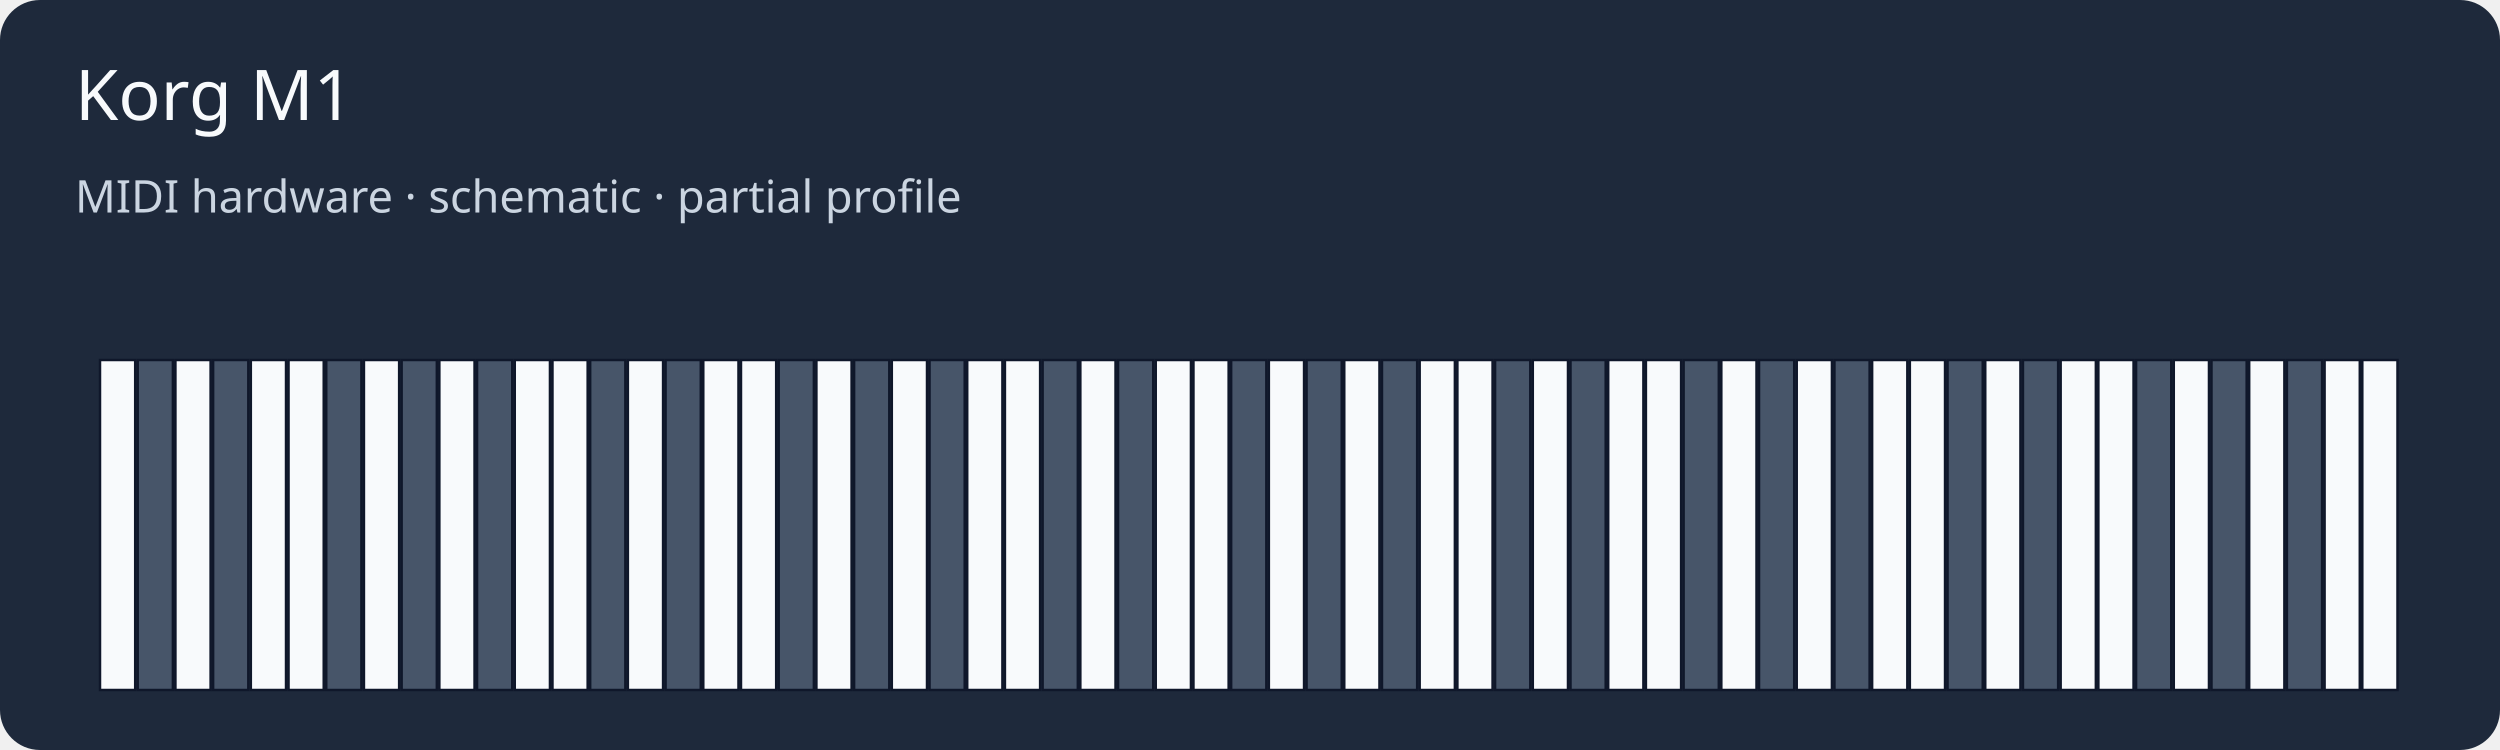
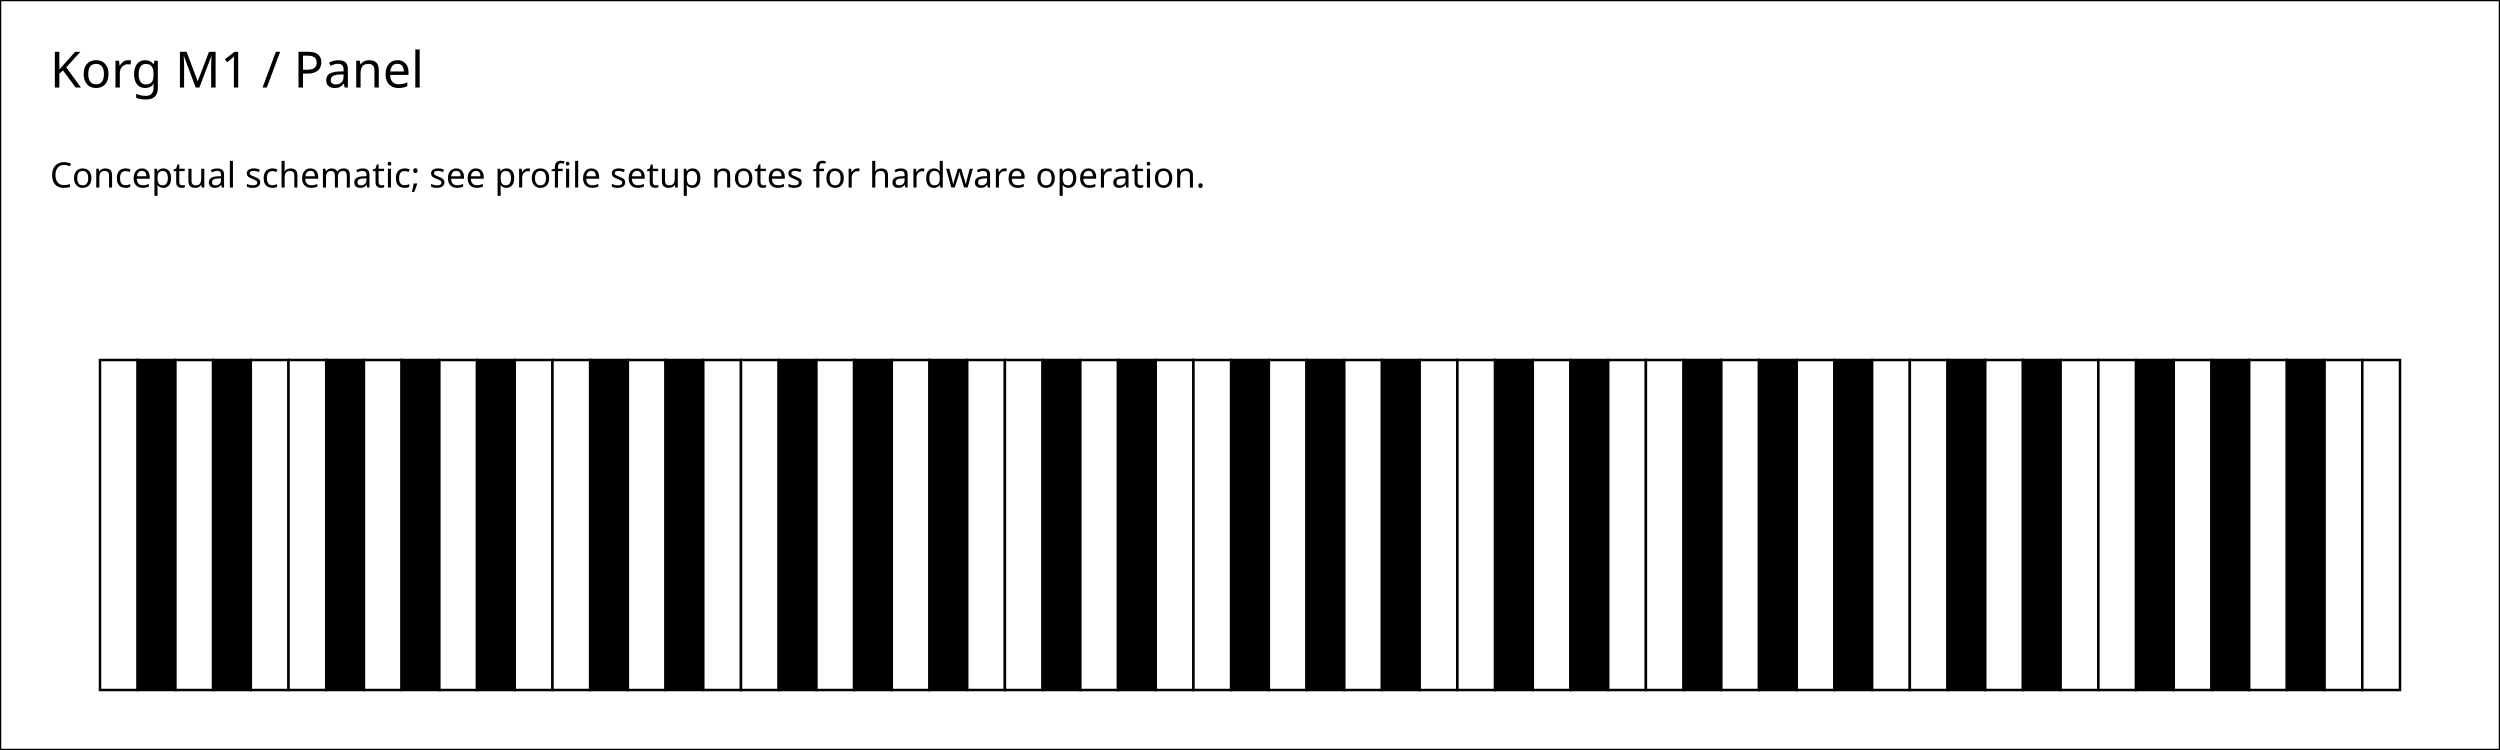
- <svg xmlns="http://www.w3.org/2000/svg" viewBox="0 0 1000 300" role="img" aria-labelledby="title">
-   <rect width="1000" height="300" rx="16" fill="#1e293b" />
-   <text x="30" y="48" fill="#f8fafc" font-family="sans-serif" font-size="28">Korg M1</text>
-   <text x="30" y="85" fill="#cbd5e1" font-family="sans-serif" font-size="18">MIDI hardware · schematic · partial profile</text>
-   <rect x="40" y="144" width="14.082" height="132" fill="#f8fafc" stroke="#0f172a" />
-   <rect x="55.082" y="144" width="14.082" height="132" fill="#475569" stroke="#0f172a" />
-   <rect x="70.164" y="144" width="14.082" height="132" fill="#f8fafc" stroke="#0f172a" />
-   <rect x="85.246" y="144" width="14.082" height="132" fill="#475569" stroke="#0f172a" />
-   <rect x="100.328" y="144" width="14.082" height="132" fill="#f8fafc" stroke="#0f172a" />
-   <rect x="115.41" y="144" width="14.082" height="132" fill="#f8fafc" stroke="#0f172a" />
-   <rect x="130.492" y="144" width="14.082" height="132" fill="#475569" stroke="#0f172a" />
-   <rect x="145.574" y="144" width="14.082" height="132" fill="#f8fafc" stroke="#0f172a" />
-   <rect x="160.656" y="144" width="14.082" height="132" fill="#475569" stroke="#0f172a" />
-   <rect x="175.738" y="144" width="14.082" height="132" fill="#f8fafc" stroke="#0f172a" />
-   <rect x="190.82" y="144" width="14.082" height="132" fill="#475569" stroke="#0f172a" />
-   <rect x="205.902" y="144" width="14.082" height="132" fill="#f8fafc" stroke="#0f172a" />
-   <rect x="220.984" y="144" width="14.082" height="132" fill="#f8fafc" stroke="#0f172a" />
-   <rect x="236.066" y="144" width="14.082" height="132" fill="#475569" stroke="#0f172a" />
-   <rect x="251.148" y="144" width="14.082" height="132" fill="#f8fafc" stroke="#0f172a" />
-   <rect x="266.23" y="144" width="14.082" height="132" fill="#475569" stroke="#0f172a" />
-   <rect x="281.311" y="144" width="14.082" height="132" fill="#f8fafc" stroke="#0f172a" />
-   <rect x="296.393" y="144" width="14.082" height="132" fill="#f8fafc" stroke="#0f172a" />
-   <rect x="311.475" y="144" width="14.082" height="132" fill="#475569" stroke="#0f172a" />
-   <rect x="326.557" y="144" width="14.082" height="132" fill="#f8fafc" stroke="#0f172a" />
-   <rect x="341.639" y="144" width="14.082" height="132" fill="#475569" stroke="#0f172a" />
-   <rect x="356.721" y="144" width="14.082" height="132" fill="#f8fafc" stroke="#0f172a" />
-   <rect x="371.803" y="144" width="14.082" height="132" fill="#475569" stroke="#0f172a" />
-   <rect x="386.885" y="144" width="14.082" height="132" fill="#f8fafc" stroke="#0f172a" />
-   <rect x="401.967" y="144" width="14.082" height="132" fill="#f8fafc" stroke="#0f172a" />
-   <rect x="417.049" y="144" width="14.082" height="132" fill="#475569" stroke="#0f172a" />
-   <rect x="432.131" y="144" width="14.082" height="132" fill="#f8fafc" stroke="#0f172a" />
-   <rect x="447.213" y="144" width="14.082" height="132" fill="#475569" stroke="#0f172a" />
-   <rect x="462.295" y="144" width="14.082" height="132" fill="#f8fafc" stroke="#0f172a" />
-   <rect x="477.377" y="144" width="14.082" height="132" fill="#f8fafc" stroke="#0f172a" />
-   <rect x="492.459" y="144" width="14.082" height="132" fill="#475569" stroke="#0f172a" />
-   <rect x="507.541" y="144" width="14.082" height="132" fill="#f8fafc" stroke="#0f172a" />
-   <rect x="522.623" y="144" width="14.082" height="132" fill="#475569" stroke="#0f172a" />
-   <rect x="537.705" y="144" width="14.082" height="132" fill="#f8fafc" stroke="#0f172a" />
-   <rect x="552.787" y="144" width="14.082" height="132" fill="#475569" stroke="#0f172a" />
-   <rect x="567.869" y="144" width="14.082" height="132" fill="#f8fafc" stroke="#0f172a" />
-   <rect x="582.951" y="144" width="14.082" height="132" fill="#f8fafc" stroke="#0f172a" />
-   <rect x="598.033" y="144" width="14.082" height="132" fill="#475569" stroke="#0f172a" />
-   <rect x="613.115" y="144" width="14.082" height="132" fill="#f8fafc" stroke="#0f172a" />
-   <rect x="628.197" y="144" width="14.082" height="132" fill="#475569" stroke="#0f172a" />
-   <rect x="643.279" y="144" width="14.082" height="132" fill="#f8fafc" stroke="#0f172a" />
-   <rect x="658.361" y="144" width="14.082" height="132" fill="#f8fafc" stroke="#0f172a" />
-   <rect x="673.443" y="144" width="14.082" height="132" fill="#475569" stroke="#0f172a" />
-   <rect x="688.525" y="144" width="14.082" height="132" fill="#f8fafc" stroke="#0f172a" />
-   <rect x="703.607" y="144" width="14.082" height="132" fill="#475569" stroke="#0f172a" />
-   <rect x="718.689" y="144" width="14.082" height="132" fill="#f8fafc" stroke="#0f172a" />
-   <rect x="733.77" y="144" width="14.082" height="132" fill="#475569" stroke="#0f172a" />
-   <rect x="748.852" y="144" width="14.082" height="132" fill="#f8fafc" stroke="#0f172a" />
-   <rect x="763.934" y="144" width="14.082" height="132" fill="#f8fafc" stroke="#0f172a" />
-   <rect x="779.016" y="144" width="14.082" height="132" fill="#475569" stroke="#0f172a" />
-   <rect x="794.098" y="144" width="14.082" height="132" fill="#f8fafc" stroke="#0f172a" />
-   <rect x="809.18" y="144" width="14.082" height="132" fill="#475569" stroke="#0f172a" />
-   <rect x="824.262" y="144" width="14.082" height="132" fill="#f8fafc" stroke="#0f172a" />
-   <rect x="839.344" y="144" width="14.082" height="132" fill="#f8fafc" stroke="#0f172a" />
-   <rect x="854.426" y="144" width="14.082" height="132" fill="#475569" stroke="#0f172a" />
-   <rect x="869.508" y="144" width="14.082" height="132" fill="#f8fafc" stroke="#0f172a" />
-   <rect x="884.59" y="144" width="14.082" height="132" fill="#475569" stroke="#0f172a" />
-   <rect x="899.672" y="144" width="14.082" height="132" fill="#f8fafc" stroke="#0f172a" />
-   <rect x="914.754" y="144" width="14.082" height="132" fill="#475569" stroke="#0f172a" />
-   <rect x="929.836" y="144" width="14.082" height="132" fill="#f8fafc" stroke="#0f172a" />
-   <rect x="944.918" y="144" width="14.082" height="132" fill="#f8fafc" stroke="#0f172a" />
+ <svg xmlns="http://www.w3.org/2000/svg" viewBox="0 0 1000 300" role="img" aria-labelledby="title description">
+   <rect width="1000" height="300" fill="#fff" stroke="#000" />
+   <text x="20" y="35" font-family="sans-serif" font-size="20" fill="#000">Korg M1 / Panel</text>
+   <text x="20" y="75" font-family="sans-serif" font-size="14" fill="#000">Conceptual schematic; see profile setup notes for hardware operation.</text>
+   <rect id="key-0" x="40" y="144" width="15.082" height="132" fill="#fff" stroke="#000" />
+   <rect id="key-1" x="55.082" y="144" width="15.082" height="132" fill="#000" stroke="#000" />
+   <rect id="key-2" x="70.164" y="144" width="15.082" height="132" fill="#fff" stroke="#000" />
+   <rect id="key-3" x="85.246" y="144" width="15.082" height="132" fill="#000" stroke="#000" />
+   <rect id="key-4" x="100.328" y="144" width="15.082" height="132" fill="#fff" stroke="#000" />
+   <rect id="key-5" x="115.41" y="144" width="15.082" height="132" fill="#fff" stroke="#000" />
+   <rect id="key-6" x="130.492" y="144" width="15.082" height="132" fill="#000" stroke="#000" />
+   <rect id="key-7" x="145.574" y="144" width="15.082" height="132" fill="#fff" stroke="#000" />
+   <rect id="key-8" x="160.656" y="144" width="15.082" height="132" fill="#000" stroke="#000" />
+   <rect id="key-9" x="175.738" y="144" width="15.082" height="132" fill="#fff" stroke="#000" />
+   <rect id="key-10" x="190.82" y="144" width="15.082" height="132" fill="#000" stroke="#000" />
+   <rect id="key-11" x="205.902" y="144" width="15.082" height="132" fill="#fff" stroke="#000" />
+   <rect id="key-12" x="220.984" y="144" width="15.082" height="132" fill="#fff" stroke="#000" />
+   <rect id="key-13" x="236.066" y="144" width="15.082" height="132" fill="#000" stroke="#000" />
+   <rect id="key-14" x="251.148" y="144" width="15.082" height="132" fill="#fff" stroke="#000" />
+   <rect id="key-15" x="266.23" y="144" width="15.082" height="132" fill="#000" stroke="#000" />
+   <rect id="key-16" x="281.311" y="144" width="15.082" height="132" fill="#fff" stroke="#000" />
+   <rect id="key-17" x="296.393" y="144" width="15.082" height="132" fill="#fff" stroke="#000" />
+   <rect id="key-18" x="311.475" y="144" width="15.082" height="132" fill="#000" stroke="#000" />
+   <rect id="key-19" x="326.557" y="144" width="15.082" height="132" fill="#fff" stroke="#000" />
+   <rect id="key-20" x="341.639" y="144" width="15.082" height="132" fill="#000" stroke="#000" />
+   <rect id="key-21" x="356.721" y="144" width="15.082" height="132" fill="#fff" stroke="#000" />
+   <rect id="key-22" x="371.803" y="144" width="15.082" height="132" fill="#000" stroke="#000" />
+   <rect id="key-23" x="386.885" y="144" width="15.082" height="132" fill="#fff" stroke="#000" />
+   <rect id="key-24" x="401.967" y="144" width="15.082" height="132" fill="#fff" stroke="#000" />
+   <rect id="key-25" x="417.049" y="144" width="15.082" height="132" fill="#000" stroke="#000" />
+   <rect id="key-26" x="432.131" y="144" width="15.082" height="132" fill="#fff" stroke="#000" />
+   <rect id="key-27" x="447.213" y="144" width="15.082" height="132" fill="#000" stroke="#000" />
+   <rect id="key-28" x="462.295" y="144" width="15.082" height="132" fill="#fff" stroke="#000" />
+   <rect id="key-29" x="477.377" y="144" width="15.082" height="132" fill="#fff" stroke="#000" />
+   <rect id="key-30" x="492.459" y="144" width="15.082" height="132" fill="#000" stroke="#000" />
+   <rect id="key-31" x="507.541" y="144" width="15.082" height="132" fill="#fff" stroke="#000" />
+   <rect id="key-32" x="522.623" y="144" width="15.082" height="132" fill="#000" stroke="#000" />
+   <rect id="key-33" x="537.705" y="144" width="15.082" height="132" fill="#fff" stroke="#000" />
+   <rect id="key-34" x="552.787" y="144" width="15.082" height="132" fill="#000" stroke="#000" />
+   <rect id="key-35" x="567.869" y="144" width="15.082" height="132" fill="#fff" stroke="#000" />
+   <rect id="key-36" x="582.951" y="144" width="15.082" height="132" fill="#fff" stroke="#000" />
+   <rect id="key-37" x="598.033" y="144" width="15.082" height="132" fill="#000" stroke="#000" />
+   <rect id="key-38" x="613.115" y="144" width="15.082" height="132" fill="#fff" stroke="#000" />
+   <rect id="key-39" x="628.197" y="144" width="15.082" height="132" fill="#000" stroke="#000" />
+   <rect id="key-40" x="643.279" y="144" width="15.082" height="132" fill="#fff" stroke="#000" />
+   <rect id="key-41" x="658.361" y="144" width="15.082" height="132" fill="#fff" stroke="#000" />
+   <rect id="key-42" x="673.443" y="144" width="15.082" height="132" fill="#000" stroke="#000" />
+   <rect id="key-43" x="688.525" y="144" width="15.082" height="132" fill="#fff" stroke="#000" />
+   <rect id="key-44" x="703.607" y="144" width="15.082" height="132" fill="#000" stroke="#000" />
+   <rect id="key-45" x="718.689" y="144" width="15.082" height="132" fill="#fff" stroke="#000" />
+   <rect id="key-46" x="733.77" y="144" width="15.082" height="132" fill="#000" stroke="#000" />
+   <rect id="key-47" x="748.852" y="144" width="15.082" height="132" fill="#fff" stroke="#000" />
+   <rect id="key-48" x="763.934" y="144" width="15.082" height="132" fill="#fff" stroke="#000" />
+   <rect id="key-49" x="779.016" y="144" width="15.082" height="132" fill="#000" stroke="#000" />
+   <rect id="key-50" x="794.098" y="144" width="15.082" height="132" fill="#fff" stroke="#000" />
+   <rect id="key-51" x="809.18" y="144" width="15.082" height="132" fill="#000" stroke="#000" />
+   <rect id="key-52" x="824.262" y="144" width="15.082" height="132" fill="#fff" stroke="#000" />
+   <rect id="key-53" x="839.344" y="144" width="15.082" height="132" fill="#fff" stroke="#000" />
+   <rect id="key-54" x="854.426" y="144" width="15.082" height="132" fill="#000" stroke="#000" />
+   <rect id="key-55" x="869.508" y="144" width="15.082" height="132" fill="#fff" stroke="#000" />
+   <rect id="key-56" x="884.59" y="144" width="15.082" height="132" fill="#000" stroke="#000" />
+   <rect id="key-57" x="899.672" y="144" width="15.082" height="132" fill="#fff" stroke="#000" />
+   <rect id="key-58" x="914.754" y="144" width="15.082" height="132" fill="#000" stroke="#000" />
+   <rect id="key-59" x="929.836" y="144" width="15.082" height="132" fill="#fff" stroke="#000" />
+   <rect id="key-60" x="944.918" y="144" width="15.082" height="132" fill="#fff" stroke="#000" />
</svg>
